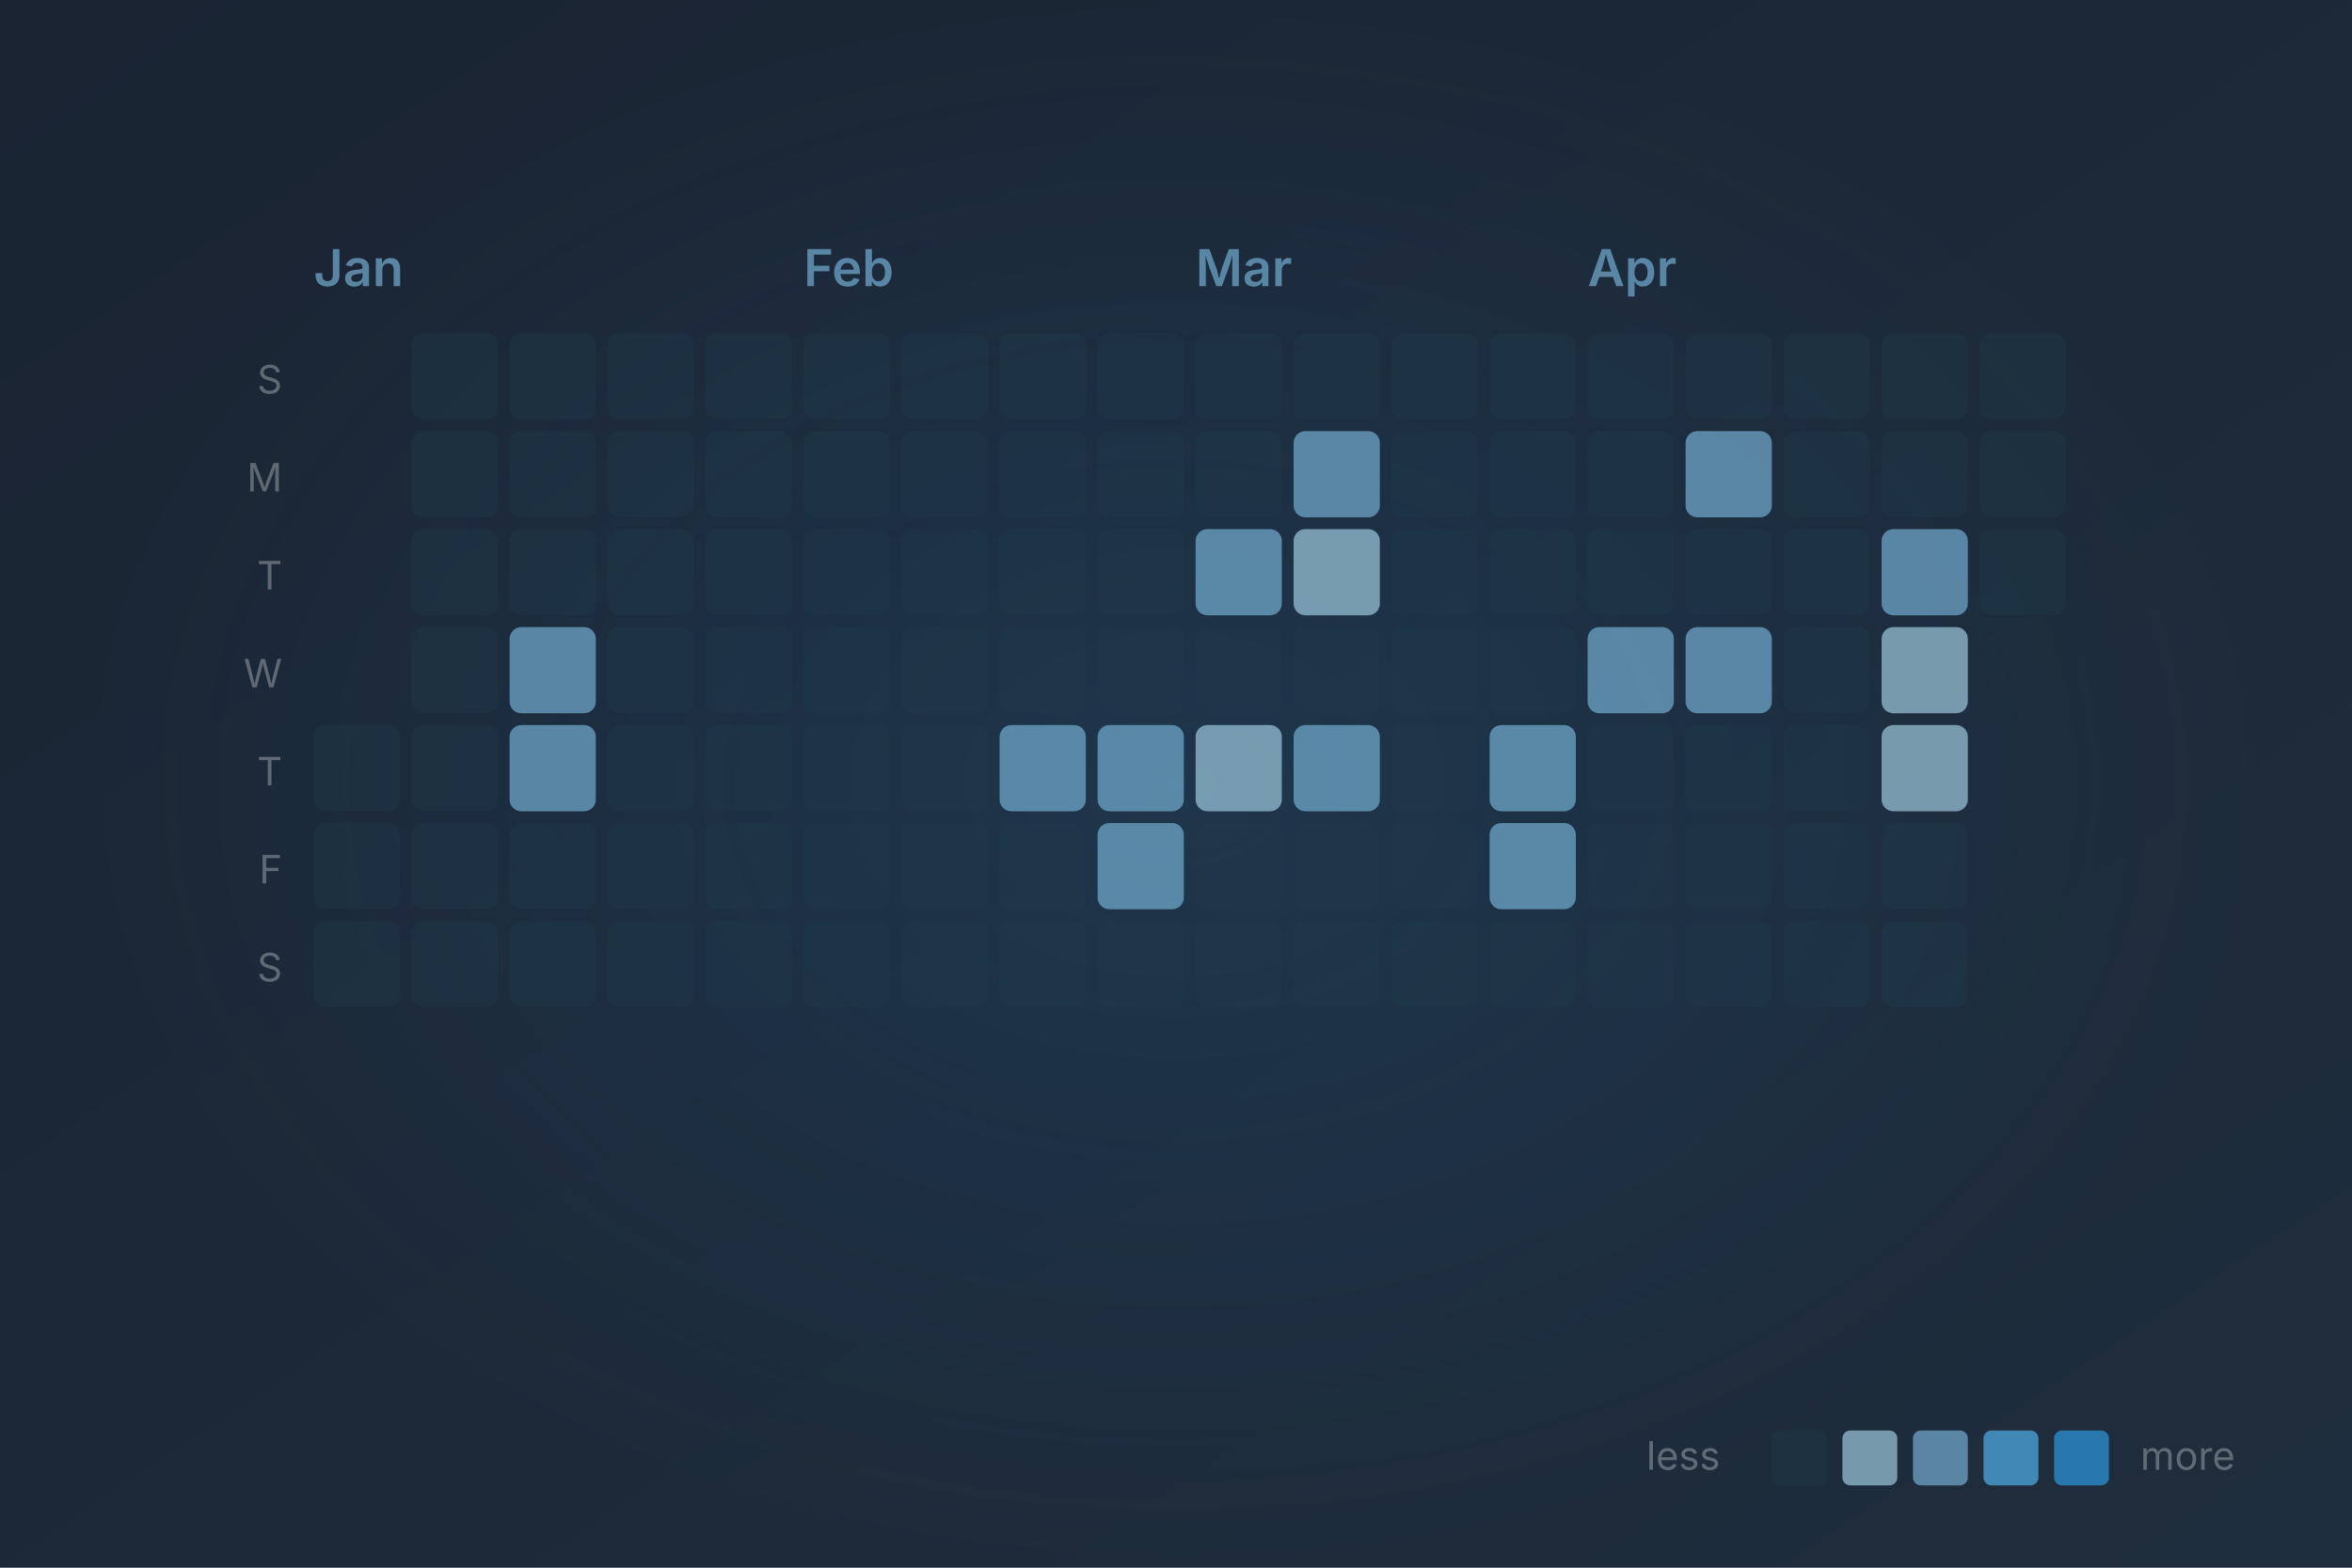
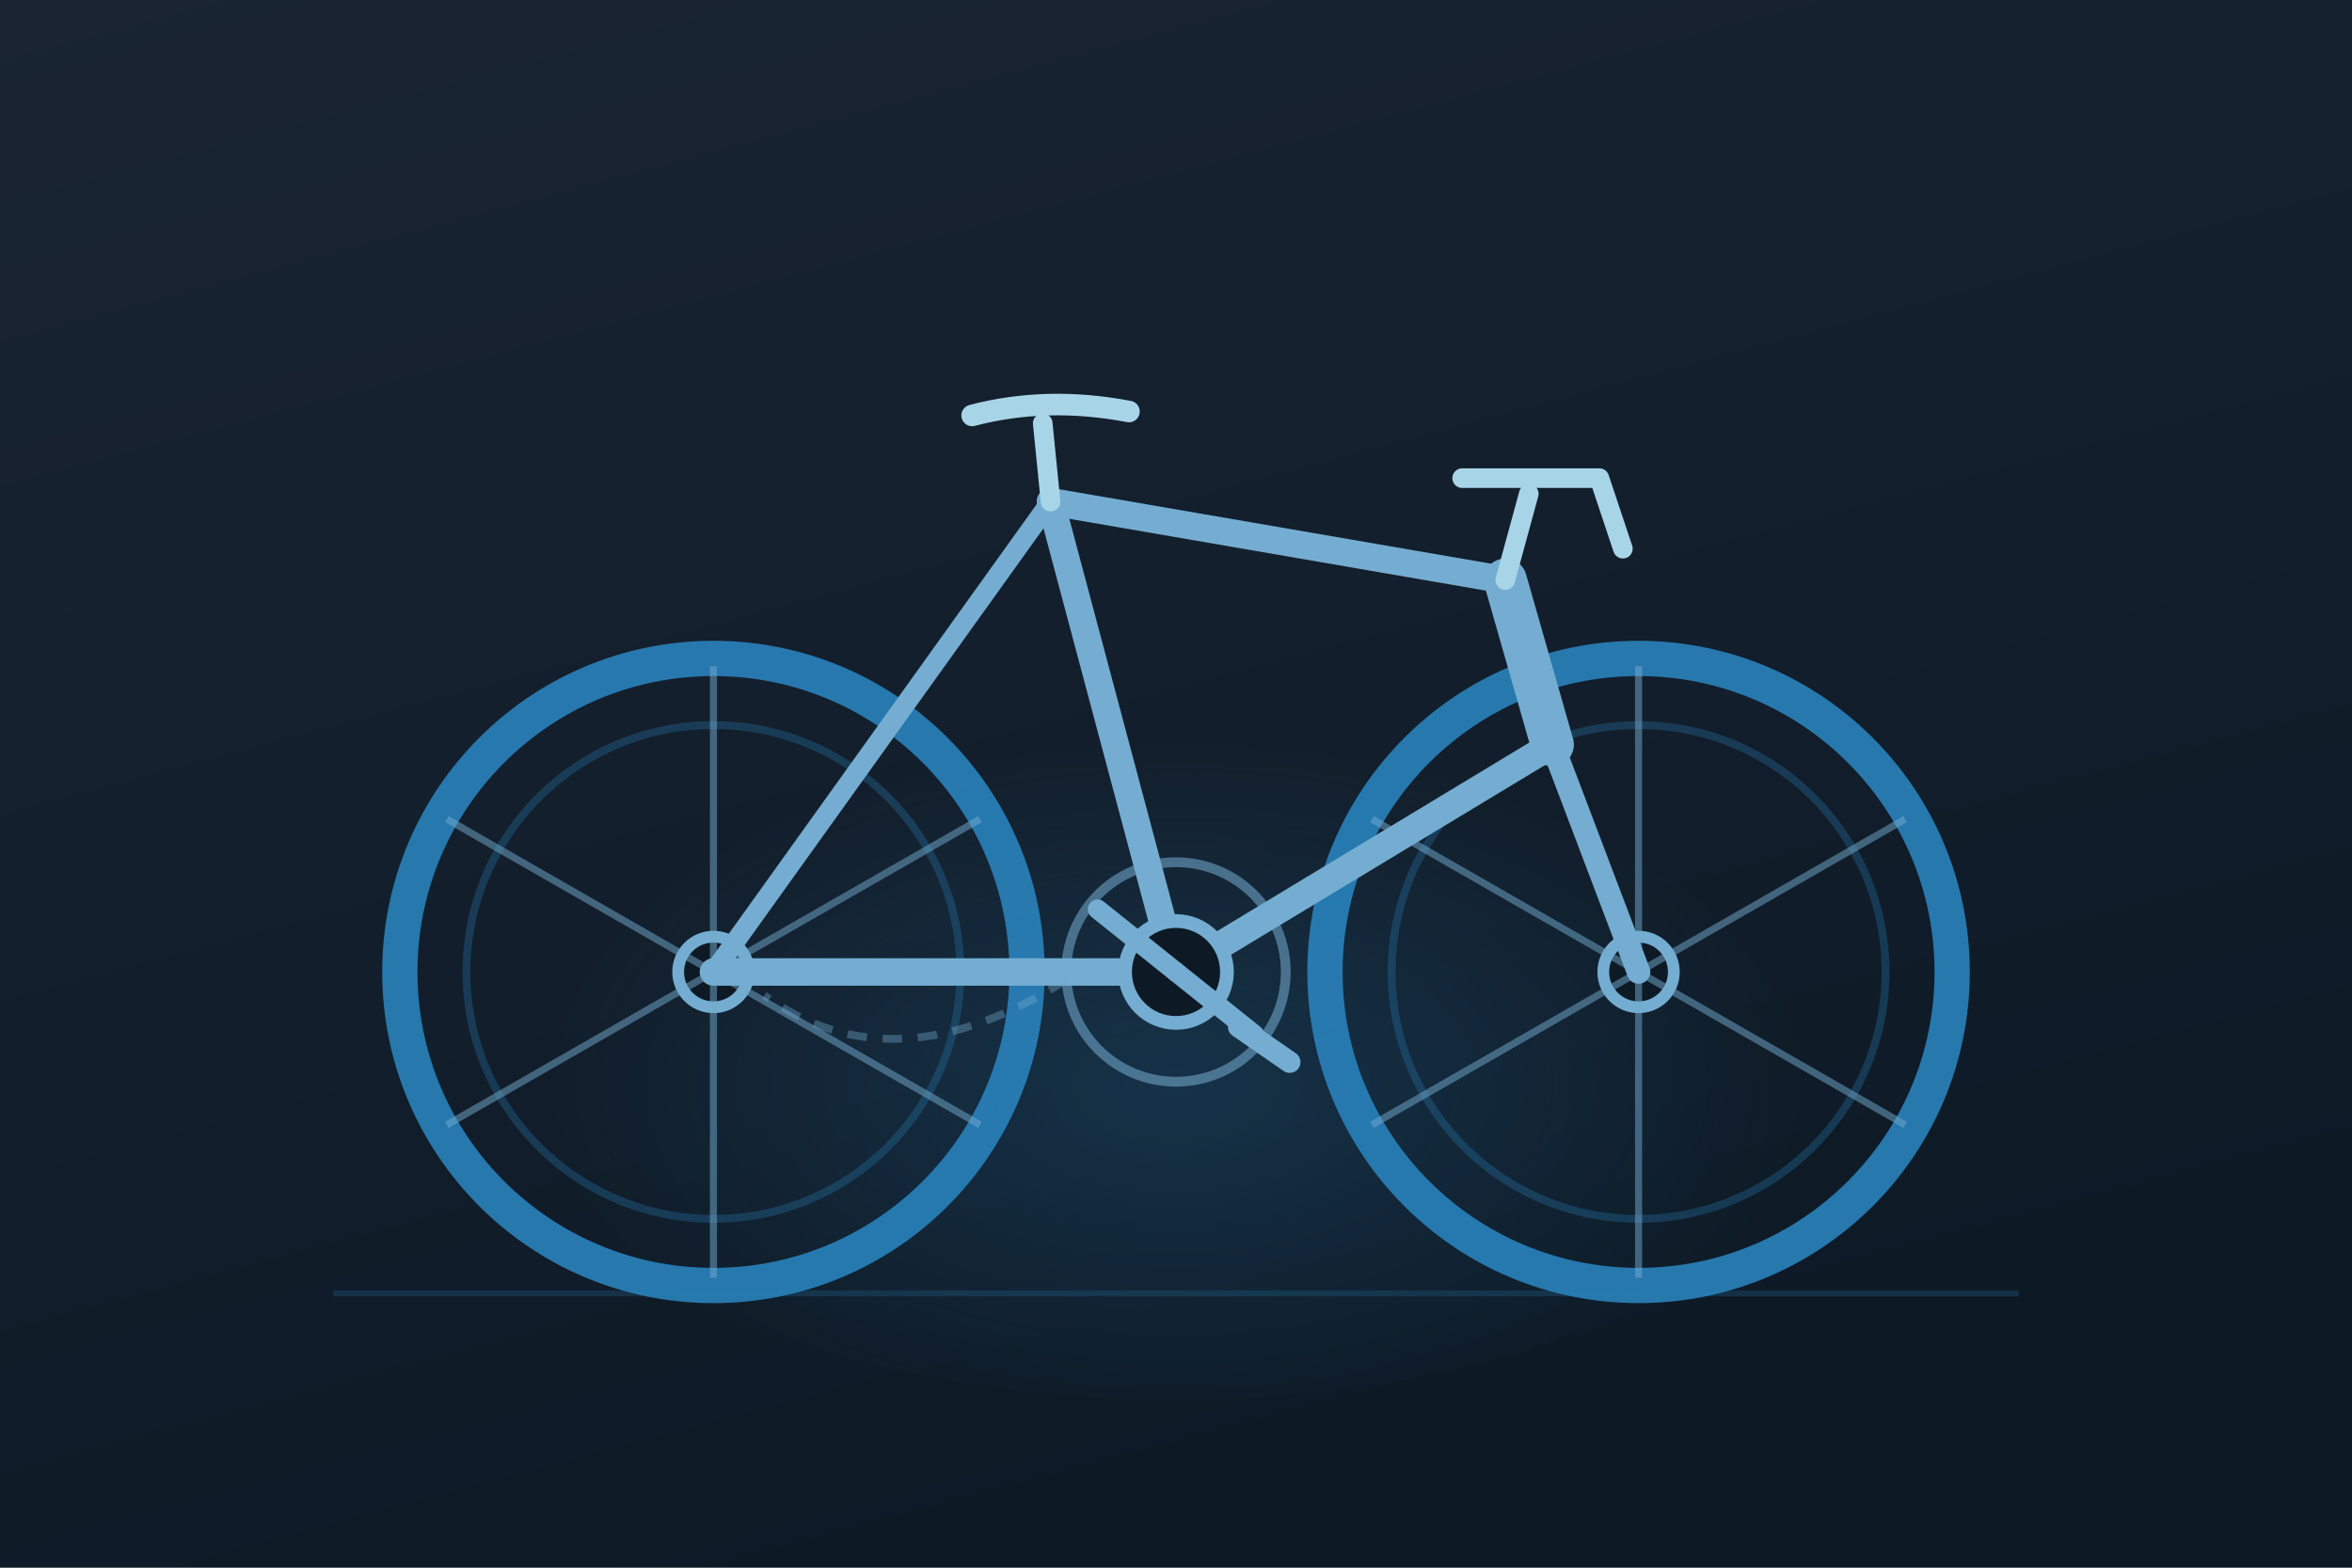
<svg xmlns="http://www.w3.org/2000/svg" viewBox="0 0 600 400">
  <defs>
-     <linearGradient id="bg" x1="0" y1="0" x2="1" y2="1">
+     <linearGradient id="bg" x1="0" y1="0" x2="0.4" y2="1">
      <stop offset="0%" stop-color="#1a2433" />
-       <stop offset="100%" stop-color="#1e2d3d" />
+       <stop offset="100%" stop-color="#0d1a26" />
    </linearGradient>
-     <radialGradient id="glow" cx="50%" cy="50%" r="50%">
-       <stop offset="0%" stop-color="#2980b9" stop-opacity="0.15" />
+     <radialGradient id="glow" cx="50%" cy="62%" r="42%">
+       <stop offset="0%" stop-color="#2980b9" stop-opacity="0.22" />
      <stop offset="100%" stop-color="#2980b9" stop-opacity="0" />
    </radialGradient>
  </defs>
  <rect width="600" height="400" fill="url(#bg)" />
-   <ellipse cx="300" cy="200" rx="280" ry="200" fill="url(#glow)" />
-   <g font-family="Inter, sans-serif" font-size="13" font-weight="600" fill="#74add1" fill-opacity="0.7">
-     <text x="80" y="73">Jan</text>
-     <text x="205" y="73">Feb</text>
-     <text x="305" y="73">Mar</text>
-     <text x="405" y="73">Apr</text>
+   <ellipse cx="300" cy="252" rx="190" ry="105" fill="url(#glow)" />
+   <line x1="85" y1="330" x2="515" y2="330" stroke="#2980b9" stroke-width="1.5" stroke-opacity="0.22" />
+   <circle cx="182" cy="248" r="80" fill="none" stroke="#2980b9" stroke-width="9" stroke-opacity="0.92" />
+   <circle cx="182" cy="248" r="63" fill="none" stroke="#2980b9" stroke-width="2" stroke-opacity="0.3" />
+   <circle cx="182" cy="248" r="9" fill="#0d1a26" stroke="#74add1" stroke-width="3" />
+   <g stroke="#74add1" stroke-width="1.8" stroke-opacity="0.5">
+     <line x1="182" y1="248" x2="182" y2="170" />
+     <line x1="182" y1="248" x2="250" y2="209" />
+     <line x1="182" y1="248" x2="250" y2="287" />
+     <line x1="182" y1="248" x2="182" y2="326" />
+     <line x1="182" y1="248" x2="114" y2="287" />
+     <line x1="182" y1="248" x2="114" y2="209" />
  </g>
-   <g font-family="Inter, sans-serif" font-size="10" fill="#ffffff" fill-opacity="0.3" text-anchor="end">
-     <text x="72" y="100.4">S</text>
-     <text x="72" y="125.4">M</text>
-     <text x="72" y="150.4">T</text>
-     <text x="72" y="175.4">W</text>
-     <text x="72" y="200.4">T</text>
-     <text x="72" y="225.4">F</text>
-     <text x="72" y="250.4">S</text>
+   <circle cx="418" cy="248" r="80" fill="none" stroke="#2980b9" stroke-width="9" stroke-opacity="0.92" />
+   <circle cx="418" cy="248" r="63" fill="none" stroke="#2980b9" stroke-width="2" stroke-opacity="0.3" />
+   <circle cx="418" cy="248" r="9" fill="#0d1a26" stroke="#74add1" stroke-width="3" />
+   <g stroke="#74add1" stroke-width="1.8" stroke-opacity="0.5">
+     <line x1="418" y1="248" x2="418" y2="170" />
+     <line x1="418" y1="248" x2="486" y2="209" />
+     <line x1="418" y1="248" x2="486" y2="287" />
+     <line x1="418" y1="248" x2="418" y2="326" />
+     <line x1="418" y1="248" x2="350" y2="287" />
+     <line x1="418" y1="248" x2="350" y2="209" />
  </g>
-   <g>
-     <rect x="80" y="185" width="22" height="22" rx="3" fill="#1e3a4a" fill-opacity="0.4" />
-     <rect x="80" y="210" width="22" height="22" rx="3" fill="#1e3a4a" fill-opacity="0.4" />
-     <rect x="80" y="235" width="22" height="22" rx="3" fill="#1e3a4a" fill-opacity="0.4" />
-     <rect x="105" y="85" width="22" height="22" rx="3" fill="#1e3a4a" fill-opacity="0.4" />
-     <rect x="105" y="110" width="22" height="22" rx="3" fill="#1e3a4a" fill-opacity="0.4" />
-     <rect x="105" y="135" width="22" height="22" rx="3" fill="#1e3a4a" fill-opacity="0.4" />
-     <rect x="105" y="160" width="22" height="22" rx="3" fill="#1e3a4a" fill-opacity="0.4" />
-     <rect x="105" y="185" width="22" height="22" rx="3" fill="#1e3a4a" fill-opacity="0.4" />
-     <rect x="105" y="210" width="22" height="22" rx="3" fill="#1e3a4a" fill-opacity="0.4" />
-     <rect x="105" y="235" width="22" height="22" rx="3" fill="#1e3a4a" fill-opacity="0.4" />
-     <rect x="130" y="85" width="22" height="22" rx="3" fill="#1e3a4a" fill-opacity="0.4" />
-     <rect x="130" y="110" width="22" height="22" rx="3" fill="#1e3a4a" fill-opacity="0.4" />
-     <rect x="130" y="135" width="22" height="22" rx="3" fill="#1e3a4a" fill-opacity="0.4" />
-     <rect x="130" y="160" width="22" height="22" rx="3" fill="#74add1" fill-opacity="0.7" />
-     <rect x="130" y="185" width="22" height="22" rx="3" fill="#74add1" fill-opacity="0.7" />
-     <rect x="130" y="210" width="22" height="22" rx="3" fill="#1e3a4a" fill-opacity="0.4" />
-     <rect x="130" y="235" width="22" height="22" rx="3" fill="#1e3a4a" fill-opacity="0.4" />
-     <rect x="155" y="85" width="22" height="22" rx="3" fill="#1e3a4a" fill-opacity="0.4" />
-     <rect x="155" y="110" width="22" height="22" rx="3" fill="#1e3a4a" fill-opacity="0.4" />
-     <rect x="155" y="135" width="22" height="22" rx="3" fill="#1e3a4a" fill-opacity="0.4" />
-     <rect x="155" y="160" width="22" height="22" rx="3" fill="#1e3a4a" fill-opacity="0.4" />
-     <rect x="155" y="185" width="22" height="22" rx="3" fill="#1e3a4a" fill-opacity="0.4" />
-     <rect x="155" y="210" width="22" height="22" rx="3" fill="#1e3a4a" fill-opacity="0.4" />
-     <rect x="155" y="235" width="22" height="22" rx="3" fill="#1e3a4a" fill-opacity="0.4" />
-     <rect x="180" y="85" width="22" height="22" rx="3" fill="#1e3a4a" fill-opacity="0.4" />
-     <rect x="180" y="110" width="22" height="22" rx="3" fill="#1e3a4a" fill-opacity="0.4" />
-     <rect x="180" y="135" width="22" height="22" rx="3" fill="#1e3a4a" fill-opacity="0.4" />
-     <rect x="180" y="160" width="22" height="22" rx="3" fill="#1e3a4a" fill-opacity="0.4" />
-     <rect x="180" y="185" width="22" height="22" rx="3" fill="#1e3a4a" fill-opacity="0.4" />
-     <rect x="180" y="210" width="22" height="22" rx="3" fill="#1e3a4a" fill-opacity="0.4" />
-     <rect x="180" y="235" width="22" height="22" rx="3" fill="#1e3a4a" fill-opacity="0.4" />
-     <rect x="205" y="85" width="22" height="22" rx="3" fill="#1e3a4a" fill-opacity="0.4" />
-     <rect x="205" y="110" width="22" height="22" rx="3" fill="#1e3a4a" fill-opacity="0.4" />
-     <rect x="205" y="135" width="22" height="22" rx="3" fill="#1e3a4a" fill-opacity="0.4" />
-     <rect x="205" y="160" width="22" height="22" rx="3" fill="#1e3a4a" fill-opacity="0.4" />
-     <rect x="205" y="185" width="22" height="22" rx="3" fill="#1e3a4a" fill-opacity="0.4" />
-     <rect x="205" y="210" width="22" height="22" rx="3" fill="#1e3a4a" fill-opacity="0.4" />
-     <rect x="205" y="235" width="22" height="22" rx="3" fill="#1e3a4a" fill-opacity="0.4" />
-     <rect x="230" y="85" width="22" height="22" rx="3" fill="#1e3a4a" fill-opacity="0.4" />
-     <rect x="230" y="110" width="22" height="22" rx="3" fill="#1e3a4a" fill-opacity="0.4" />
-     <rect x="230" y="135" width="22" height="22" rx="3" fill="#1e3a4a" fill-opacity="0.4" />
-     <rect x="230" y="160" width="22" height="22" rx="3" fill="#1e3a4a" fill-opacity="0.4" />
-     <rect x="230" y="185" width="22" height="22" rx="3" fill="#1e3a4a" fill-opacity="0.4" />
-     <rect x="230" y="210" width="22" height="22" rx="3" fill="#1e3a4a" fill-opacity="0.4" />
-     <rect x="230" y="235" width="22" height="22" rx="3" fill="#1e3a4a" fill-opacity="0.4" />
-     <rect x="255" y="85" width="22" height="22" rx="3" fill="#1e3a4a" fill-opacity="0.4" />
-     <rect x="255" y="110" width="22" height="22" rx="3" fill="#1e3a4a" fill-opacity="0.4" />
-     <rect x="255" y="135" width="22" height="22" rx="3" fill="#1e3a4a" fill-opacity="0.4" />
-     <rect x="255" y="160" width="22" height="22" rx="3" fill="#1e3a4a" fill-opacity="0.4" />
-     <rect x="255" y="185" width="22" height="22" rx="3" fill="#74add1" fill-opacity="0.7" />
-     <rect x="255" y="210" width="22" height="22" rx="3" fill="#1e3a4a" fill-opacity="0.4" />
-     <rect x="255" y="235" width="22" height="22" rx="3" fill="#1e3a4a" fill-opacity="0.4" />
-     <rect x="280" y="85" width="22" height="22" rx="3" fill="#1e3a4a" fill-opacity="0.4" />
-     <rect x="280" y="110" width="22" height="22" rx="3" fill="#1e3a4a" fill-opacity="0.4" />
-     <rect x="280" y="135" width="22" height="22" rx="3" fill="#1e3a4a" fill-opacity="0.4" />
-     <rect x="280" y="160" width="22" height="22" rx="3" fill="#1e3a4a" fill-opacity="0.4" />
-     <rect x="280" y="185" width="22" height="22" rx="3" fill="#74add1" fill-opacity="0.7" />
-     <rect x="280" y="210" width="22" height="22" rx="3" fill="#74add1" fill-opacity="0.7" />
-     <rect x="280" y="235" width="22" height="22" rx="3" fill="#1e3a4a" fill-opacity="0.4" />
-     <rect x="305" y="85" width="22" height="22" rx="3" fill="#1e3a4a" fill-opacity="0.4" />
-     <rect x="305" y="110" width="22" height="22" rx="3" fill="#1e3a4a" fill-opacity="0.4" />
-     <rect x="305" y="135" width="22" height="22" rx="3" fill="#74add1" fill-opacity="0.7" />
-     <rect x="305" y="160" width="22" height="22" rx="3" fill="#1e3a4a" fill-opacity="0.4" />
-     <rect x="305" y="185" width="22" height="22" rx="3" fill="#a8d4e8" fill-opacity="0.65" />
-     <rect x="305" y="210" width="22" height="22" rx="3" fill="#1e3a4a" fill-opacity="0.4" />
-     <rect x="305" y="235" width="22" height="22" rx="3" fill="#1e3a4a" fill-opacity="0.4" />
-     <rect x="330" y="85" width="22" height="22" rx="3" fill="#1e3a4a" fill-opacity="0.4" />
-     <rect x="330" y="110" width="22" height="22" rx="3" fill="#74add1" fill-opacity="0.7" />
-     <rect x="330" y="135" width="22" height="22" rx="3" fill="#a8d4e8" fill-opacity="0.65" />
-     <rect x="330" y="160" width="22" height="22" rx="3" fill="#1e3a4a" fill-opacity="0.4" />
-     <rect x="330" y="185" width="22" height="22" rx="3" fill="#74add1" fill-opacity="0.7" />
-     <rect x="330" y="210" width="22" height="22" rx="3" fill="#1e3a4a" fill-opacity="0.4" />
-     <rect x="330" y="235" width="22" height="22" rx="3" fill="#1e3a4a" fill-opacity="0.4" />
-     <rect x="355" y="85" width="22" height="22" rx="3" fill="#1e3a4a" fill-opacity="0.4" />
-     <rect x="355" y="110" width="22" height="22" rx="3" fill="#1e3a4a" fill-opacity="0.4" />
-     <rect x="355" y="135" width="22" height="22" rx="3" fill="#1e3a4a" fill-opacity="0.4" />
-     <rect x="355" y="160" width="22" height="22" rx="3" fill="#1e3a4a" fill-opacity="0.4" />
-     <rect x="355" y="185" width="22" height="22" rx="3" fill="#1e3a4a" fill-opacity="0.4" />
-     <rect x="355" y="210" width="22" height="22" rx="3" fill="#1e3a4a" fill-opacity="0.4" />
-     <rect x="355" y="235" width="22" height="22" rx="3" fill="#1e3a4a" fill-opacity="0.4" />
-     <rect x="380" y="85" width="22" height="22" rx="3" fill="#1e3a4a" fill-opacity="0.4" />
-     <rect x="380" y="110" width="22" height="22" rx="3" fill="#1e3a4a" fill-opacity="0.4" />
-     <rect x="380" y="135" width="22" height="22" rx="3" fill="#1e3a4a" fill-opacity="0.4" />
-     <rect x="380" y="160" width="22" height="22" rx="3" fill="#1e3a4a" fill-opacity="0.4" />
-     <rect x="380" y="185" width="22" height="22" rx="3" fill="#74add1" fill-opacity="0.7" />
-     <rect x="380" y="210" width="22" height="22" rx="3" fill="#74add1" fill-opacity="0.7" />
-     <rect x="380" y="235" width="22" height="22" rx="3" fill="#1e3a4a" fill-opacity="0.4" />
-     <rect x="405" y="85" width="22" height="22" rx="3" fill="#1e3a4a" fill-opacity="0.4" />
-     <rect x="405" y="110" width="22" height="22" rx="3" fill="#1e3a4a" fill-opacity="0.4" />
-     <rect x="405" y="135" width="22" height="22" rx="3" fill="#1e3a4a" fill-opacity="0.4" />
-     <rect x="405" y="160" width="22" height="22" rx="3" fill="#74add1" fill-opacity="0.7" />
-     <rect x="405" y="185" width="22" height="22" rx="3" fill="#1e3a4a" fill-opacity="0.4" />
-     <rect x="405" y="210" width="22" height="22" rx="3" fill="#1e3a4a" fill-opacity="0.4" />
-     <rect x="405" y="235" width="22" height="22" rx="3" fill="#1e3a4a" fill-opacity="0.4" />
-     <rect x="430" y="85" width="22" height="22" rx="3" fill="#1e3a4a" fill-opacity="0.4" />
-     <rect x="430" y="110" width="22" height="22" rx="3" fill="#74add1" fill-opacity="0.7" />
-     <rect x="430" y="135" width="22" height="22" rx="3" fill="#1e3a4a" fill-opacity="0.4" />
-     <rect x="430" y="160" width="22" height="22" rx="3" fill="#74add1" fill-opacity="0.7" />
-     <rect x="430" y="185" width="22" height="22" rx="3" fill="#1e3a4a" fill-opacity="0.4" />
-     <rect x="430" y="210" width="22" height="22" rx="3" fill="#1e3a4a" fill-opacity="0.4" />
-     <rect x="430" y="235" width="22" height="22" rx="3" fill="#1e3a4a" fill-opacity="0.4" />
-     <rect x="455" y="85" width="22" height="22" rx="3" fill="#1e3a4a" fill-opacity="0.4" />
-     <rect x="455" y="110" width="22" height="22" rx="3" fill="#1e3a4a" fill-opacity="0.4" />
-     <rect x="455" y="135" width="22" height="22" rx="3" fill="#1e3a4a" fill-opacity="0.4" />
-     <rect x="455" y="160" width="22" height="22" rx="3" fill="#1e3a4a" fill-opacity="0.4" />
-     <rect x="455" y="185" width="22" height="22" rx="3" fill="#1e3a4a" fill-opacity="0.4" />
-     <rect x="455" y="210" width="22" height="22" rx="3" fill="#1e3a4a" fill-opacity="0.4" />
-     <rect x="455" y="235" width="22" height="22" rx="3" fill="#1e3a4a" fill-opacity="0.4" />
-     <rect x="480" y="85" width="22" height="22" rx="3" fill="#1e3a4a" fill-opacity="0.4" />
-     <rect x="480" y="110" width="22" height="22" rx="3" fill="#1e3a4a" fill-opacity="0.4" />
-     <rect x="480" y="135" width="22" height="22" rx="3" fill="#74add1" fill-opacity="0.7" />
-     <rect x="480" y="160" width="22" height="22" rx="3" fill="#a8d4e8" fill-opacity="0.65" />
-     <rect x="480" y="185" width="22" height="22" rx="3" fill="#a8d4e8" fill-opacity="0.65" />
-     <rect x="480" y="210" width="22" height="22" rx="3" fill="#1e3a4a" fill-opacity="0.4" />
-     <rect x="480" y="235" width="22" height="22" rx="3" fill="#1e3a4a" fill-opacity="0.4" />
-     <rect x="505" y="85" width="22" height="22" rx="3" fill="#1e3a4a" fill-opacity="0.4" />
-     <rect x="505" y="110" width="22" height="22" rx="3" fill="#1e3a4a" fill-opacity="0.4" />
-     <rect x="505" y="135" width="22" height="22" rx="3" fill="#1e3a4a" fill-opacity="0.4" />
-   </g>
-   <g font-family="Inter, sans-serif" font-size="10" fill="#ffffff" fill-opacity="0.3">
-     <text x="420" y="375">less</text>
-     <rect x="452" y="365" width="14" height="14" rx="2" fill="#1e3a4a" fill-opacity="0.4" />
-     <rect x="470" y="365" width="14" height="14" rx="2" fill="#a8d4e8" fill-opacity="0.65" />
-     <rect x="488" y="365" width="14" height="14" rx="2" fill="#74add1" fill-opacity="0.7" />
-     <rect x="506" y="365" width="14" height="14" rx="2" fill="#4a9fd4" fill-opacity="0.8" />
-     <rect x="524" y="365" width="14" height="14" rx="2" fill="#2980b9" fill-opacity="0.9" />
-     <text x="546" y="375">more</text>
-   </g>
+   <line x1="182" y1="248" x2="300" y2="248" stroke="#74add1" stroke-width="7" stroke-linecap="round" />
+   <line x1="300" y1="248" x2="268" y2="128" stroke="#74add1" stroke-width="7" stroke-linecap="round" />
+   <line x1="182" y1="248" x2="268" y2="128" stroke="#74add1" stroke-width="5" stroke-linecap="round" />
+   <line x1="268" y1="128" x2="384" y2="148" stroke="#74add1" stroke-width="7" stroke-linecap="round" />
+   <line x1="300" y1="248" x2="396" y2="190" stroke="#74add1" stroke-width="7" stroke-linecap="round" />
+   <line x1="384" y1="148" x2="396" y2="190" stroke="#74add1" stroke-width="11" stroke-linecap="round" />
+   <line x1="396" y1="190" x2="418" y2="248" stroke="#74add1" stroke-width="6" stroke-linecap="round" />
+   <circle cx="300" cy="248" r="28" fill="none" stroke="#74add1" stroke-width="2.5" stroke-opacity="0.55" />
+   <circle cx="300" cy="248" r="13" fill="#0d1a26" stroke="#74add1" stroke-width="3.5" />
+   <line x1="300" y1="248" x2="320" y2="264" stroke="#74add1" stroke-width="5" stroke-linecap="round" />
+   <line x1="316" y1="262" x2="329" y2="271" stroke="#74add1" stroke-width="5.5" stroke-linecap="round" />
+   <line x1="300" y1="248" x2="280" y2="232" stroke="#74add1" stroke-width="5" stroke-linecap="round" />
+   <path d="M 272 250 Q 228 278 195 254" fill="none" stroke="#74add1" stroke-width="2" stroke-opacity="0.38" stroke-dasharray="5,4" />
+   <line x1="384" y1="148" x2="390" y2="126" stroke="#a8d4e8" stroke-width="5" stroke-linecap="round" />
+   <path d="M 373,122 L 408,122 L 414,140" fill="none" stroke="#a8d4e8" stroke-width="5" stroke-linecap="round" stroke-linejoin="round" />
+   <line x1="268" y1="128" x2="266" y2="108" stroke="#a8d4e8" stroke-width="5" stroke-linecap="round" />
+   <path d="M 248,106 Q 267,101 288,105" fill="none" stroke="#a8d4e8" stroke-width="5.5" stroke-linecap="round" />
</svg>
